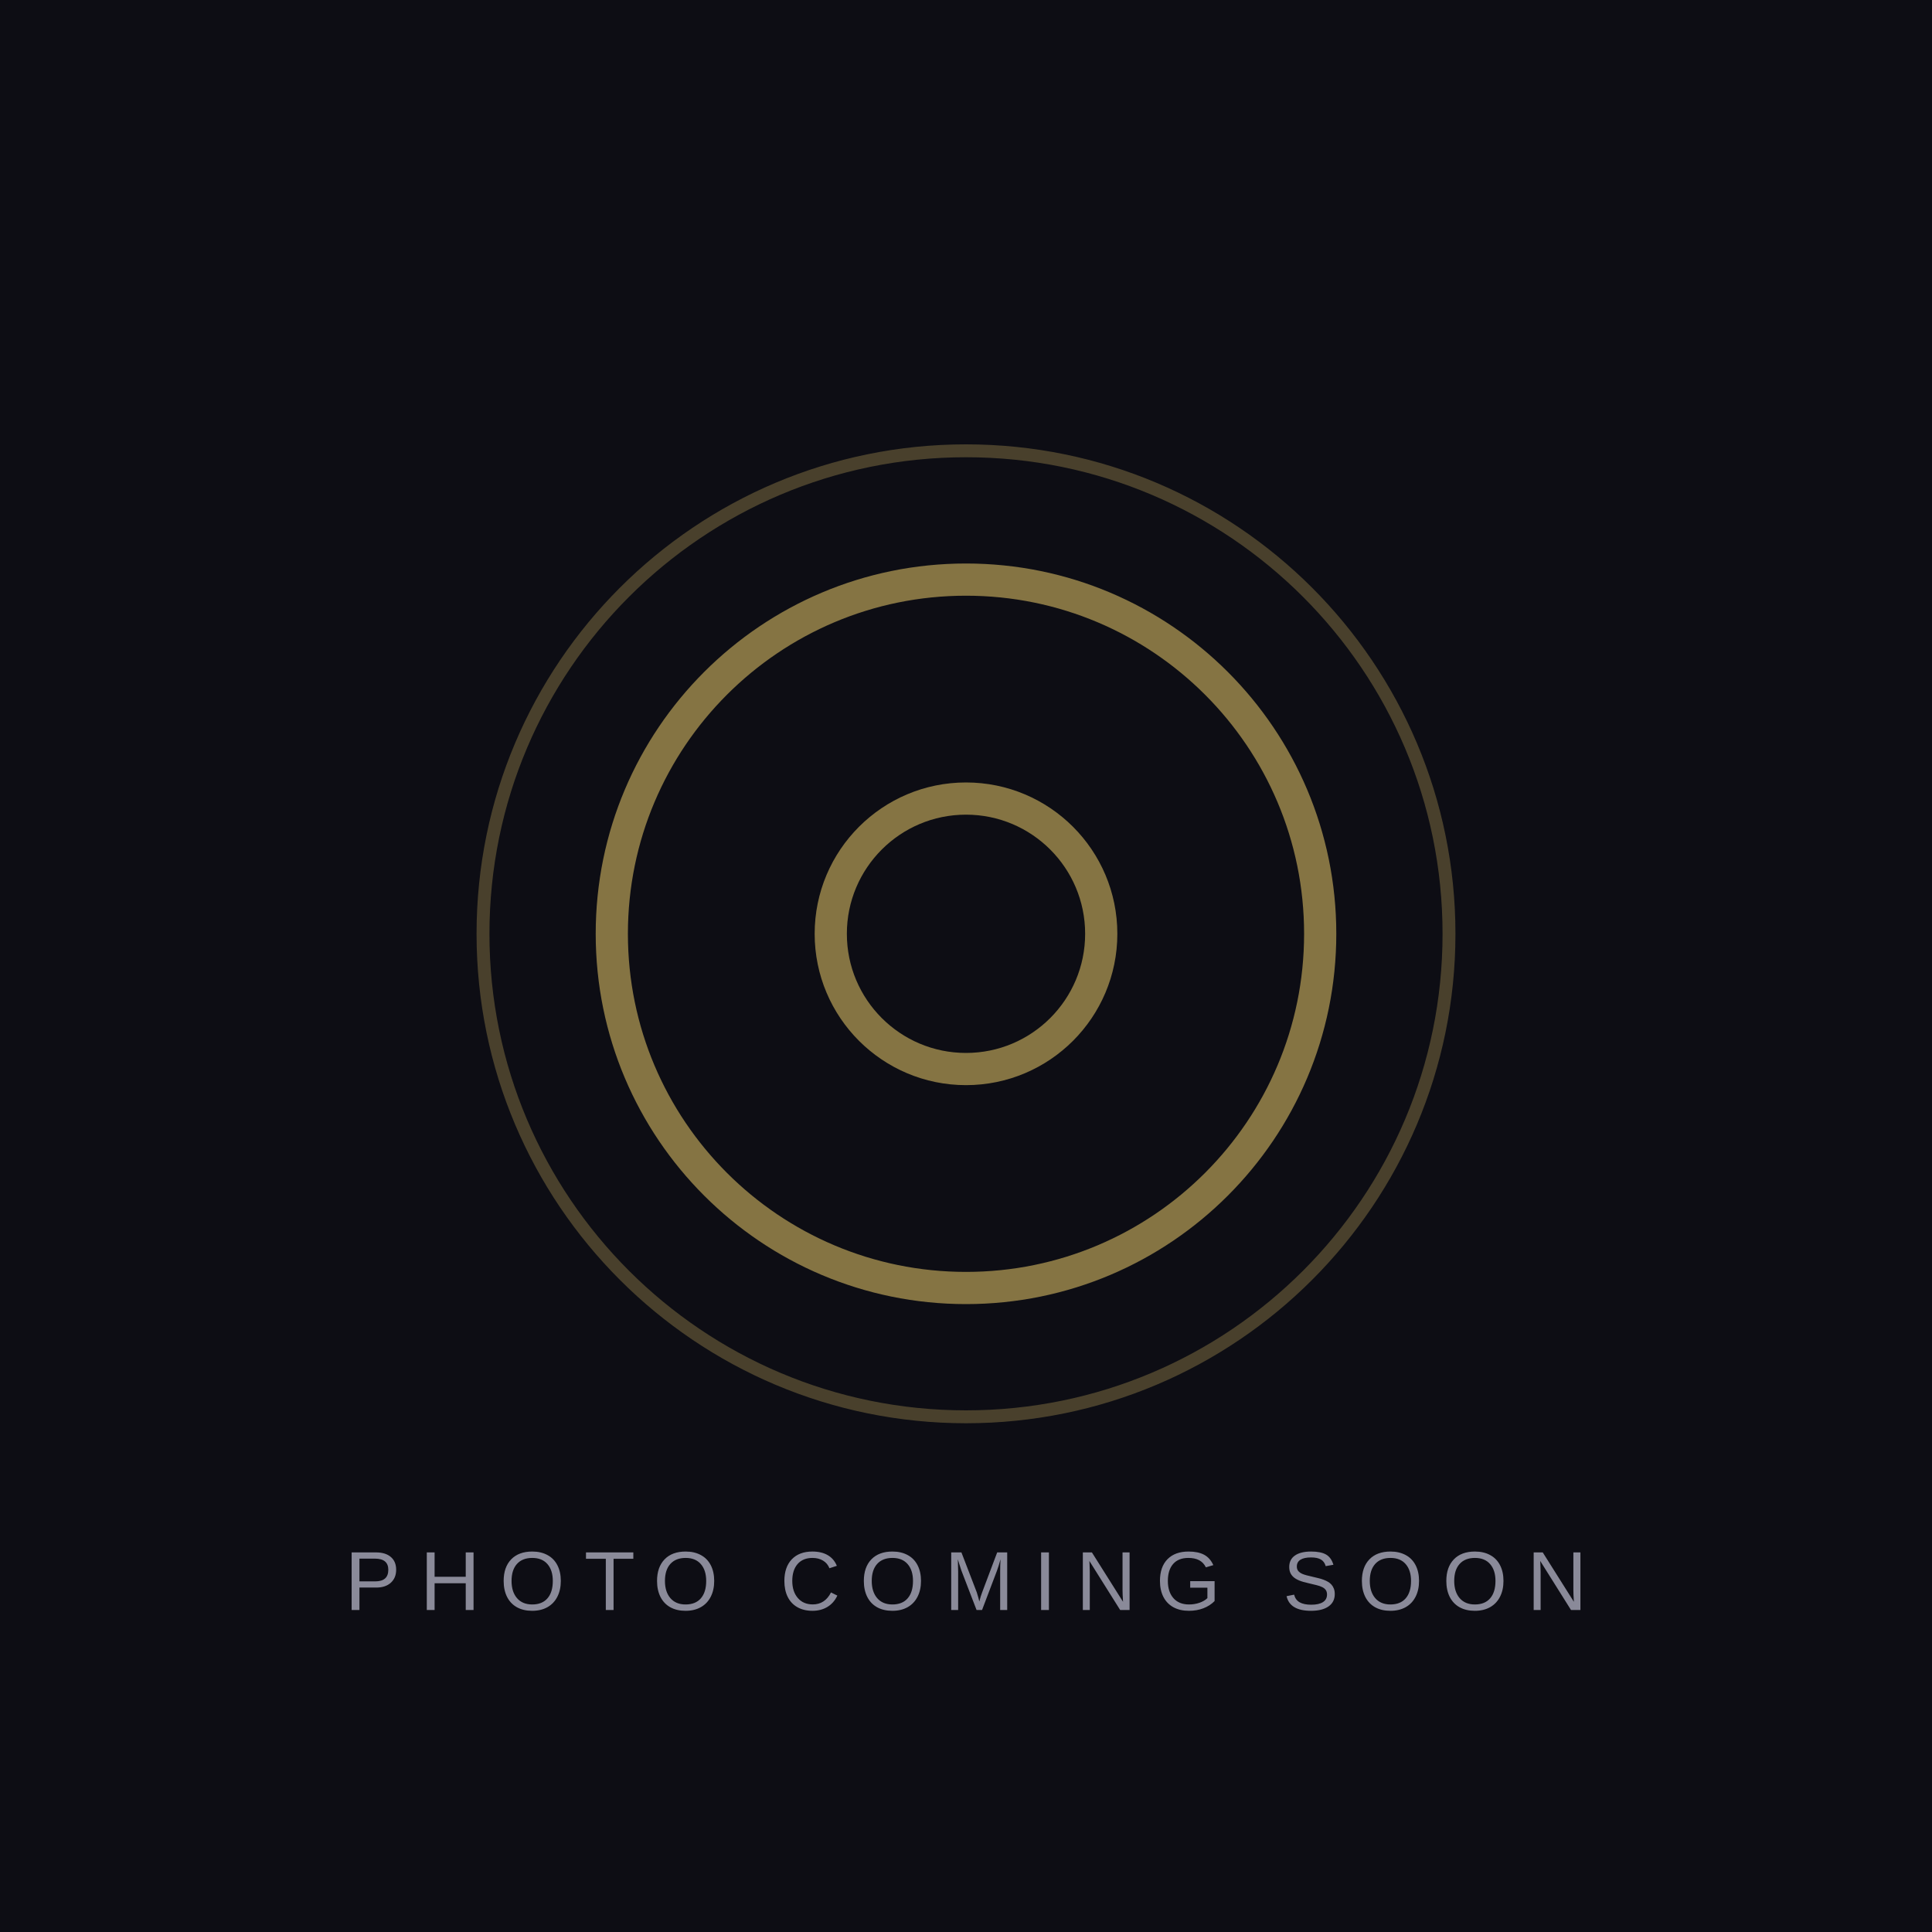
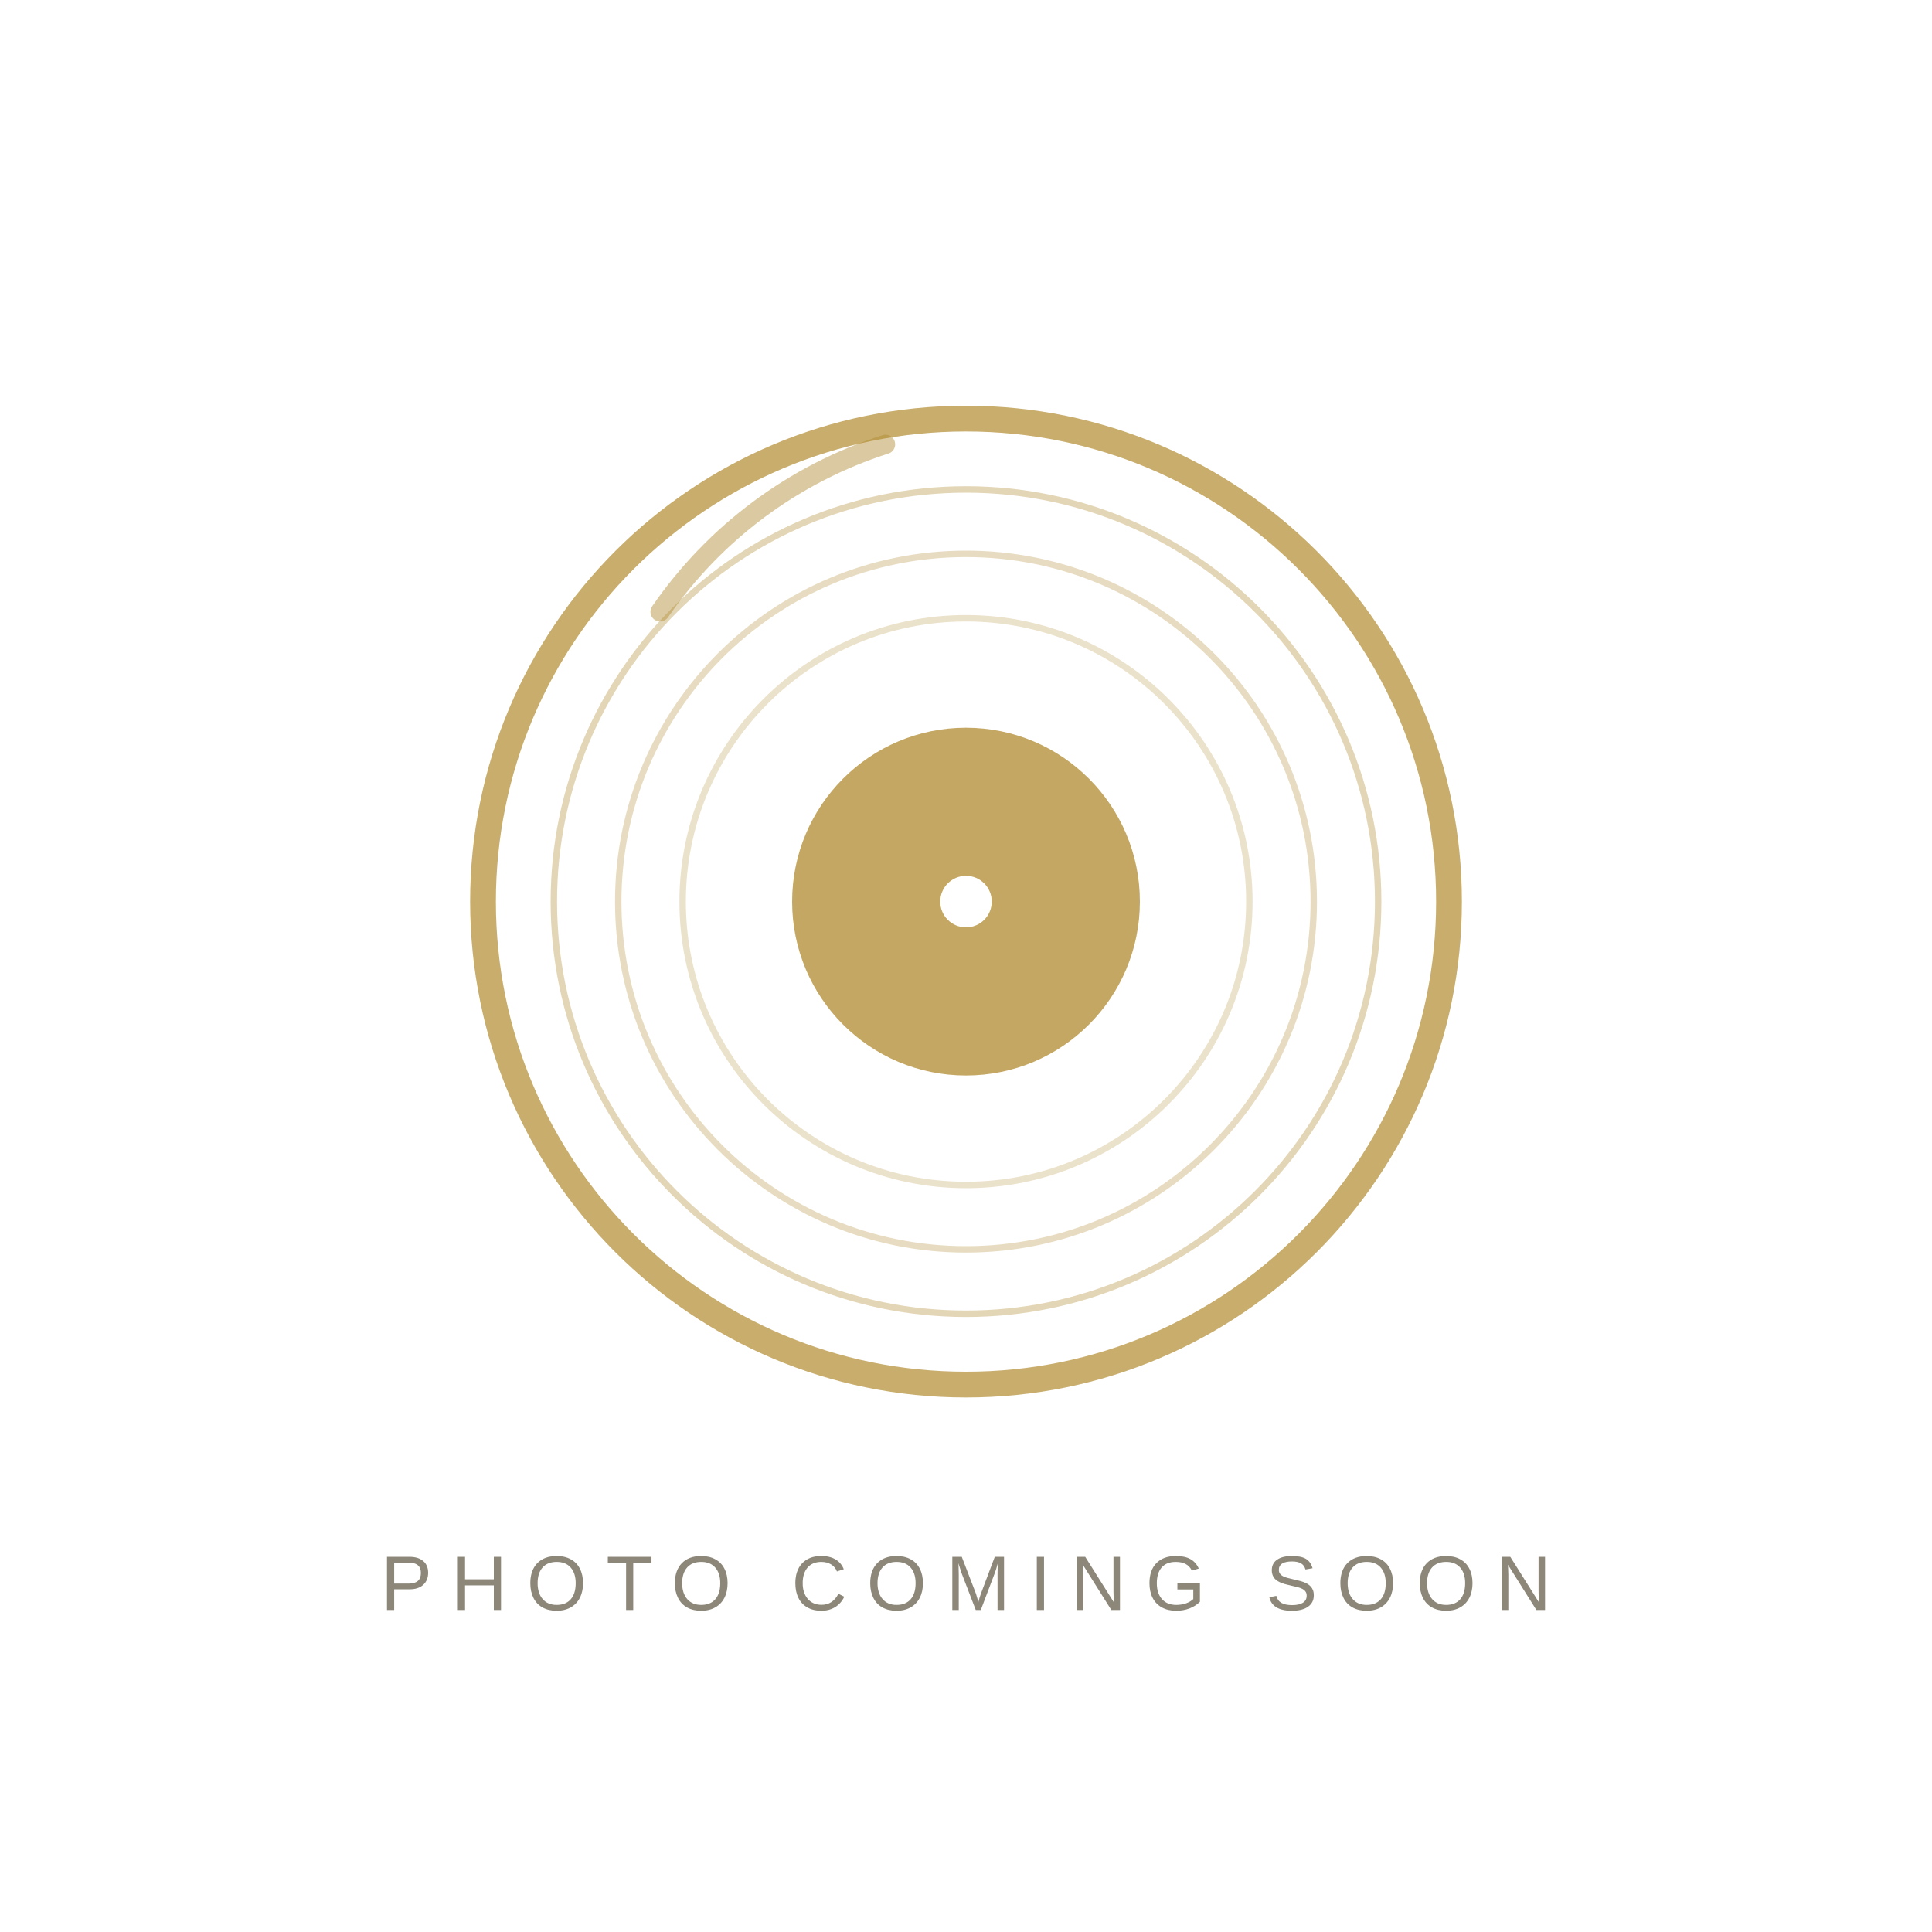
<svg xmlns="http://www.w3.org/2000/svg" viewBox="0 0 600 600" role="img" aria-label="Photo coming soon">
-   <rect width="600" height="600" fill="#0d0d14" />
-   <g fill="none" stroke="#e8c96a" stroke-width="10" stroke-linecap="round" opacity=".55">
-     <circle cx="300" cy="290" r="110" />
-     <circle cx="300" cy="290" r="42" />
-     <circle cx="300" cy="290" r="150" stroke-width="4" opacity=".5" />
+   <g fill="none" stroke="#b08a2e" stroke-linecap="round">
+     <circle cx="300" cy="280" r="150" stroke-width="8" opacity=".7" />
+     <circle cx="300" cy="280" r="128" stroke-width="2" opacity=".35" />
+     <circle cx="300" cy="280" r="108" stroke-width="2" opacity=".3" />
+     <circle cx="300" cy="280" r="88" stroke-width="2" opacity=".25" />
+     <path d="M205 190a135 135 0 0 1 70-52" stroke-width="6" opacity=".45" />
  </g>
-   <text x="300" y="500" text-anchor="middle" font-family="Arial, sans-serif" font-size="26" letter-spacing="6" fill="#8a8a99">PHOTO COMING SOON</text>
+   <path fill="#b08a2e" opacity=".75" fill-rule="evenodd" d="M300 280m-54 0a54 54 0 1 0 108 0a54 54 0 1 0-108 0M300 280m-8 0a8 8 0 1 0 16 0a8 8 0 1 0-16 0" />
+   <text x="300" y="500" text-anchor="middle" font-family="Arial, sans-serif" font-size="24" letter-spacing="6" fill="#8c8778">PHOTO COMING SOON</text>
</svg>
